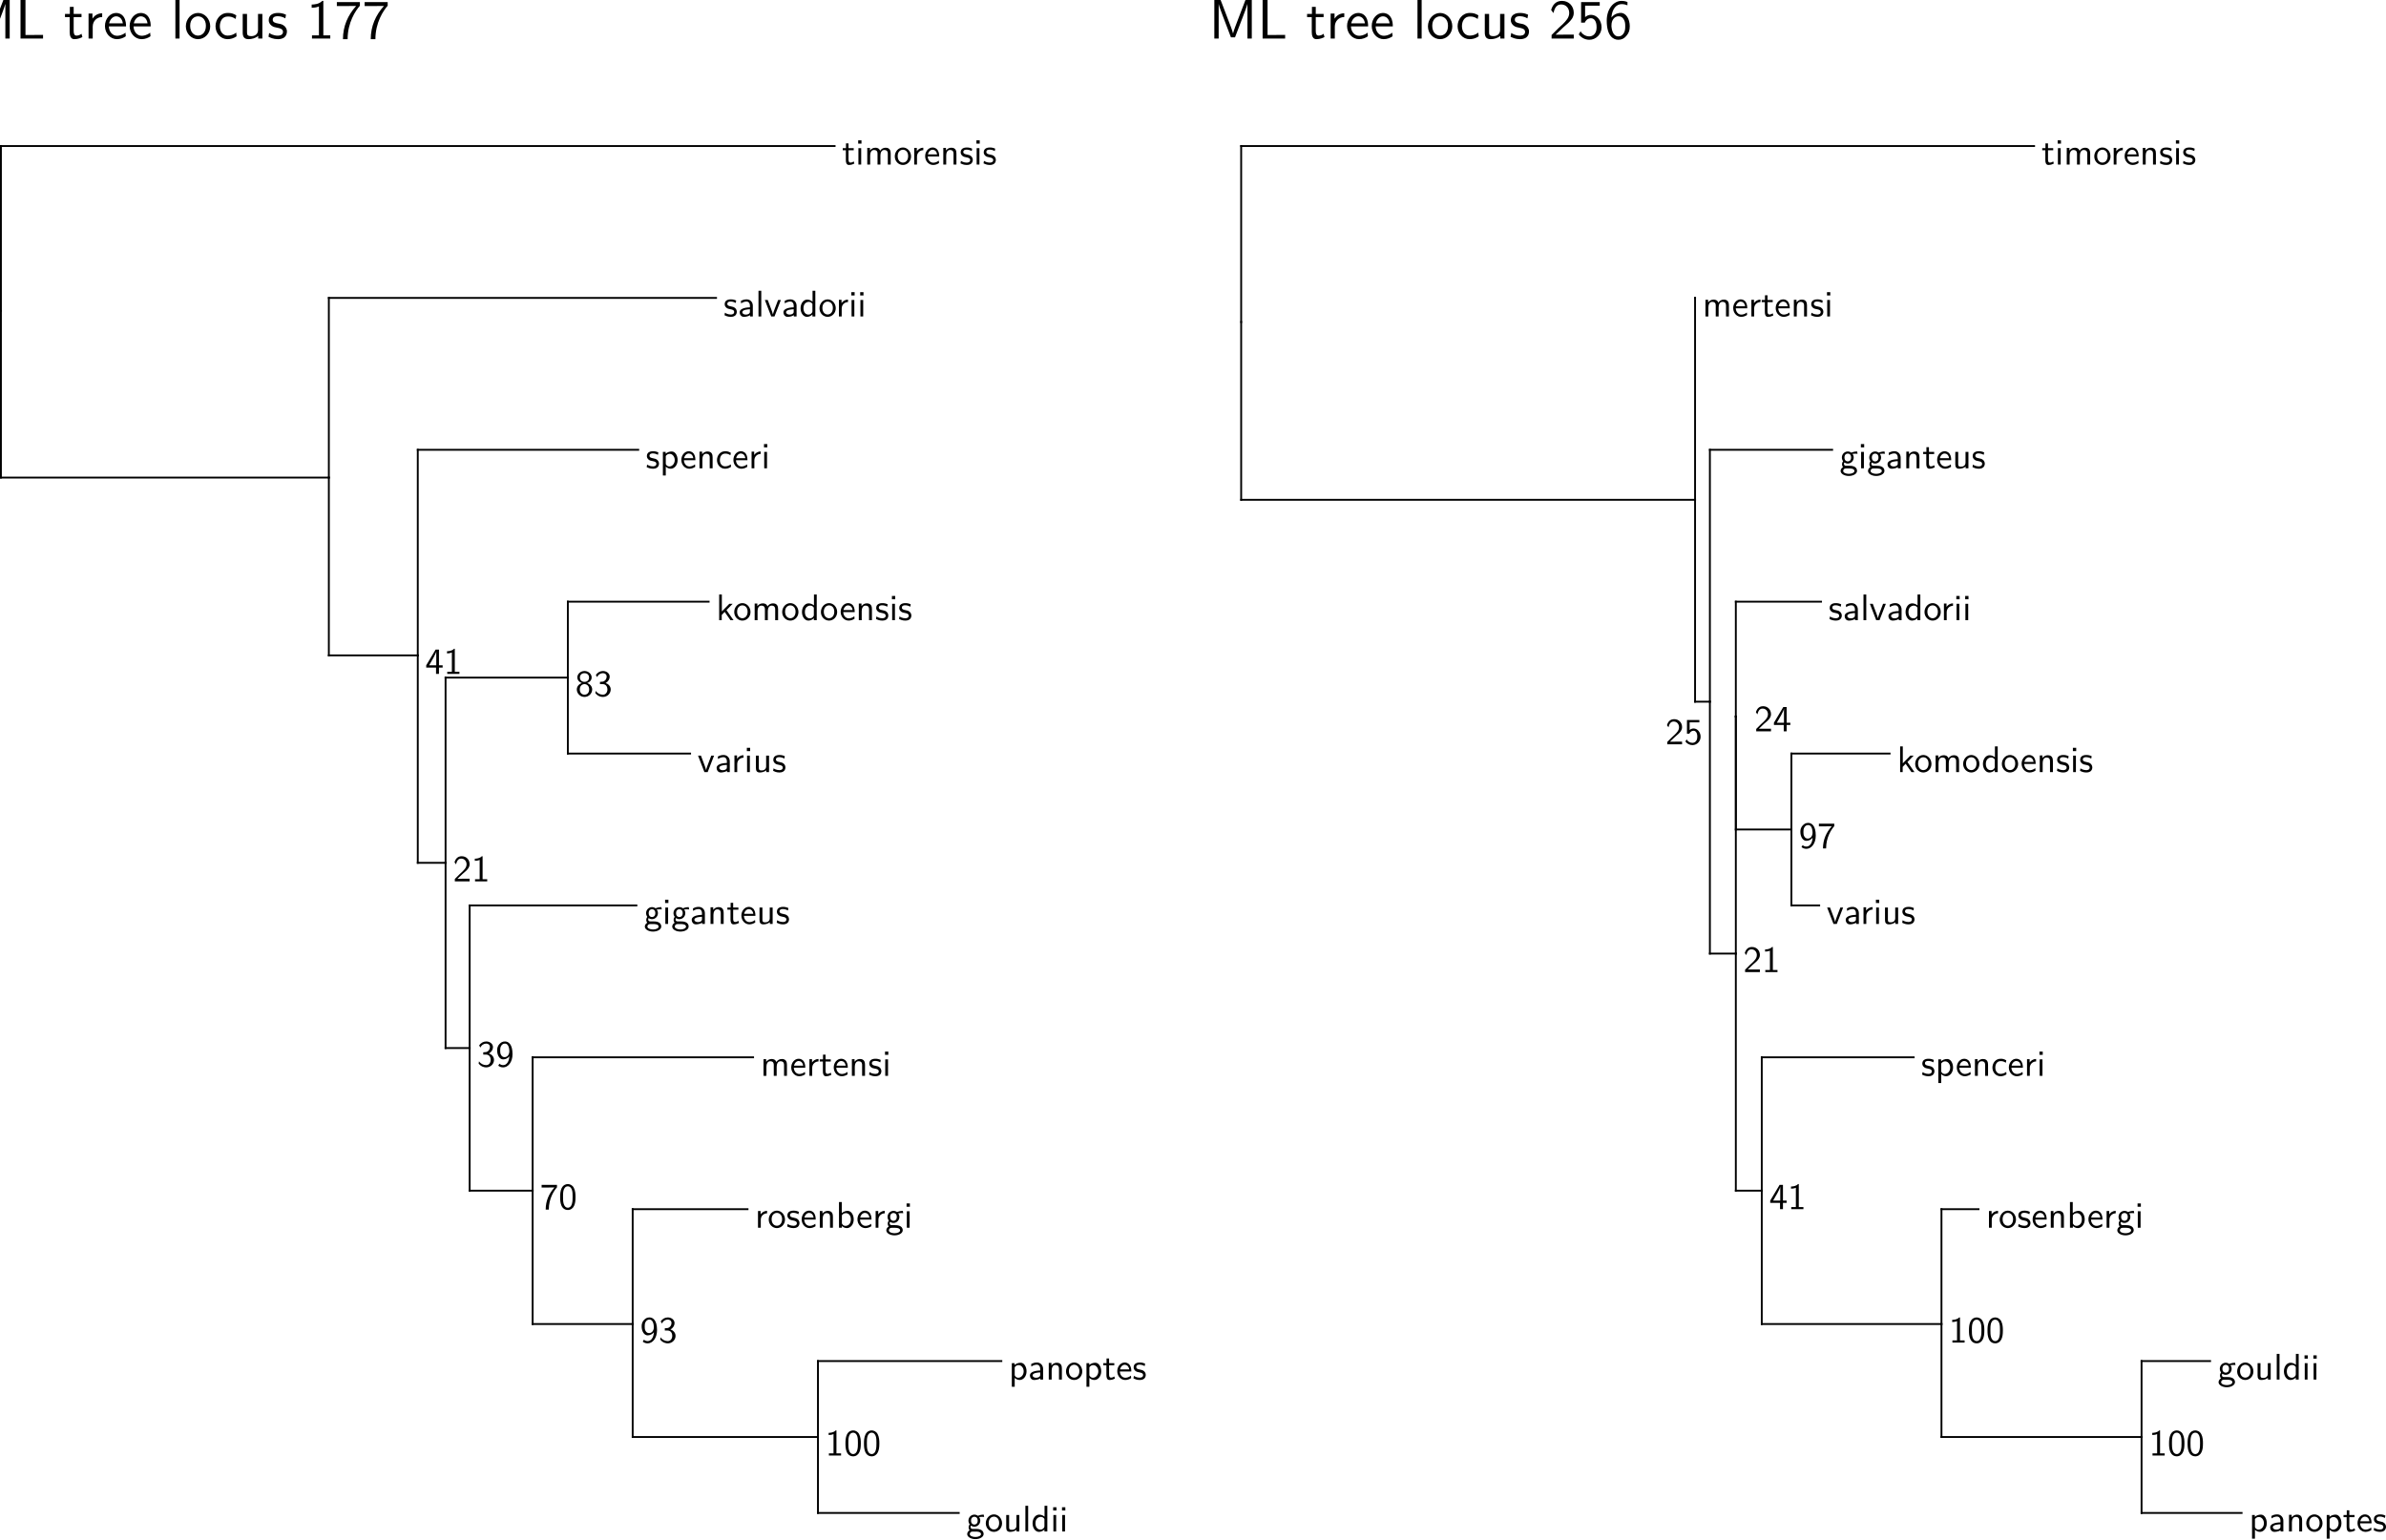
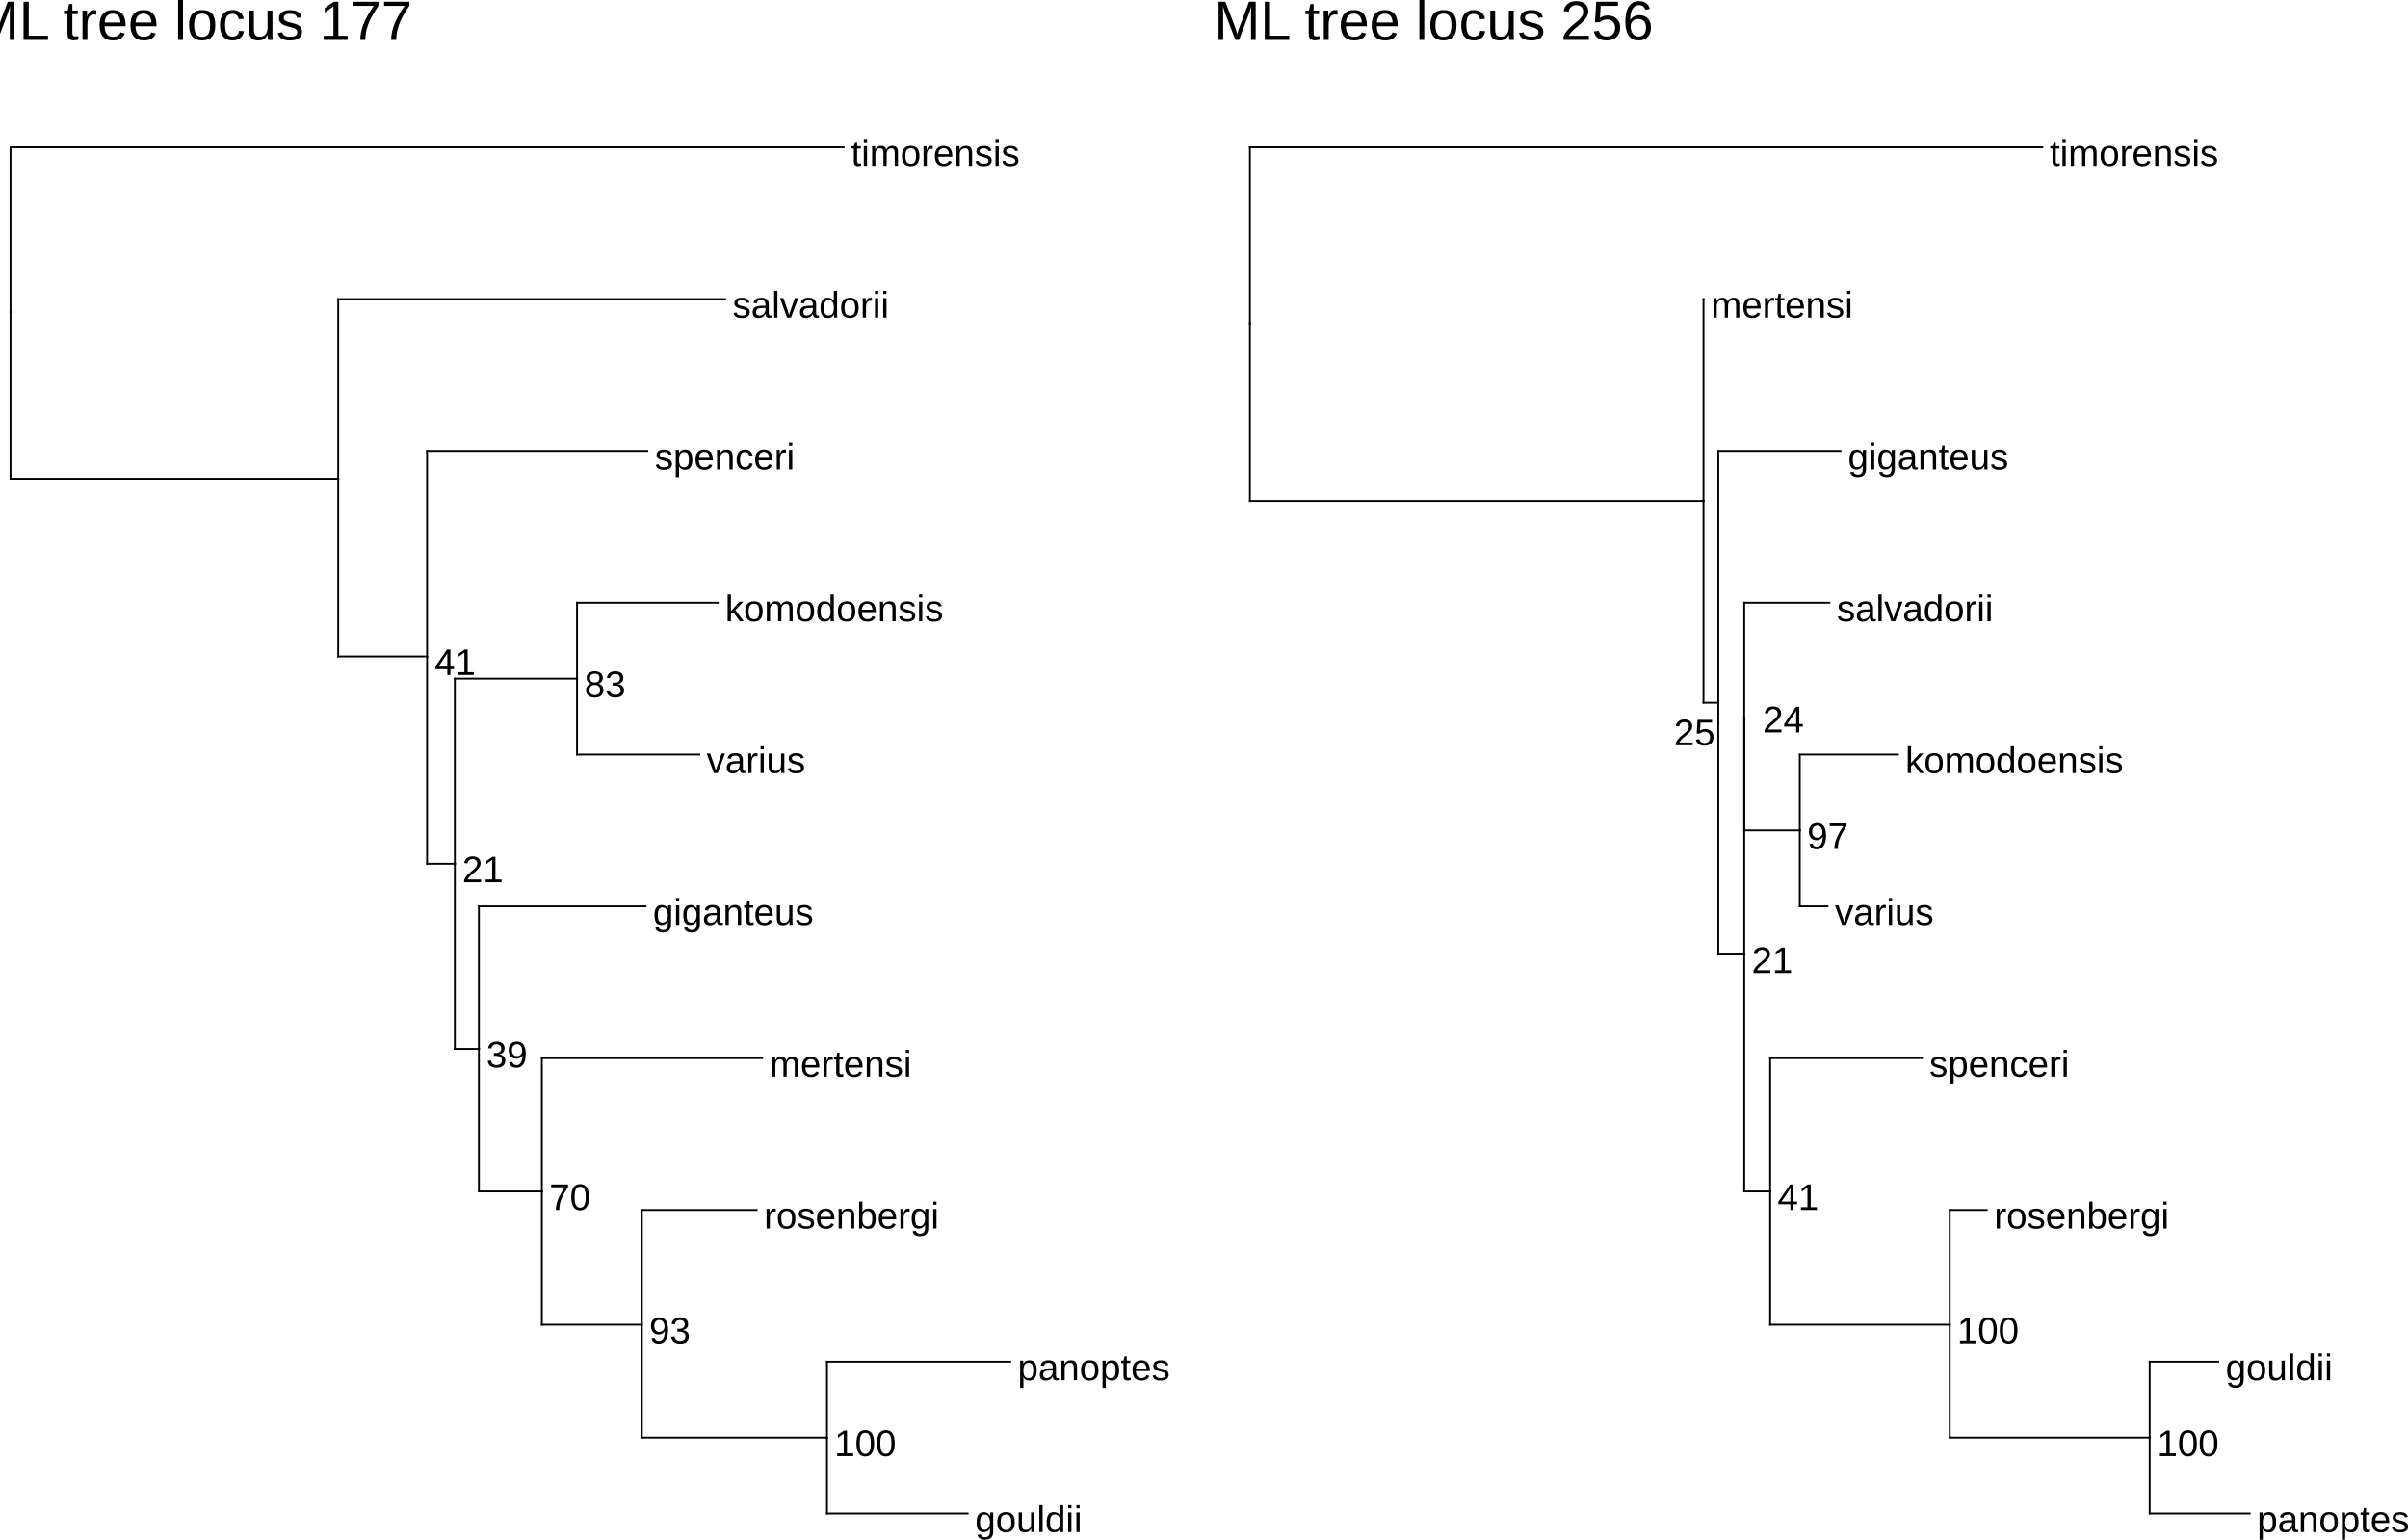
- <svg xmlns="http://www.w3.org/2000/svg" height="830.967" version="1.1" viewBox="0 0 1287.88 830.967" width="1287.88" x="0px" y="0px" id="svg97">
+ <svg xmlns="http://www.w3.org/2000/svg" height="831.799" version="1.1" viewBox="0 0 1300.641 831.799" width="1300.641" x="0px" y="0px" id="svg97">
  <defs id="defs4">
    <clipPath id="clip-1277530112">
      <rect height="938" width="1680" x="0" y="0" id="rect1" />
    </clipPath>
    <clipPath id="clip-1322618880">
      <rect height="938" width="840" x="0" y="0" id="rect2" />
    </clipPath>
    <clipPath id="clip1503904977">
      <path d="M 2,0 V 15 936 H 838 V 15 0 H 68 V 15 H 6 V 0 Z" id="path2" />
    </clipPath>
    <clipPath id="clip1900703744">
      <rect height="938" width="840" x="-8" y="0" id="rect3" />
    </clipPath>
    <clipPath id="clip1119657984">
      <rect height="916" width="830" x="275" y="380" id="rect4" />
    </clipPath>
    <clipPath id="clip1172596387">
      <path d="M 2,0 V 15 936 H 838 V 15 0 H 68 V 15 H 6 V 0 Z" id="path4" />
    </clipPath>
  </defs>
-   <g clip-path="url(#clip-1277530112)" id="g5" transform="translate(-320.0602,-27.15292)" />
-   <g clip-path="url(#clip-1322618880)" transform="translate(519.9398,-27.15292)" id="g6" />
-   <g clip-path="url(#clip1503904977)" transform="translate(519.9398,-27.15292)" id="g7" />
-   <g clip-path="url(#clip1900703744)" transform="translate(527.9398,-27.15292)" id="g8" />
-   <g clip-path="url(#clip1119657984)" transform="translate(249.9398,-390.1529)" id="g51">
+   <g clip-path="url(#clip-1277530112)" id="g5" transform="translate(-314.8821,-26.41042)" />
+   <g clip-path="url(#clip-1322618880)" transform="translate(525.1179,-26.41042)" id="g6" />
+   <g clip-path="url(#clip1503904977)" transform="translate(525.1179,-26.41042)" id="g7" />
+   <g clip-path="url(#clip1900703744)" transform="translate(533.1179,-26.41042)" id="g8" />
+   <g clip-path="url(#clip1119657984)" transform="translate(255.1179,-389.4104)" id="g51">
    <line style="fill:none;stroke:#000000;stroke-linecap:square;stroke-miterlimit:10" x1="420" x2="420" y1="564" y2="469" id="line8" />
    <line style="fill:none;stroke:#000000;stroke-linecap:square;stroke-miterlimit:10" x1="420" x2="848" y1="469" y2="469" id="line9" />
-     <text style="font-size:20px;font-family:'Latin Modern Sans';fill:#000000;stroke:none;-inkscape-font-specification:'Latin Modern Sans';font-weight:normal;font-style:normal;font-stretch:normal;font-variant:normal" x="852" y="479" id="text9">timorensis</text>
+     <text style="font-style:normal;font-variant:normal;font-weight:normal;font-stretch:normal;font-size:20px;font-family:Arial;-inkscape-font-specification:Arial;fill:#000000;stroke:none" x="852" y="479" id="text9">timorensis</text>
    <line style="fill:none;stroke:#000000;stroke-linecap:square;stroke-miterlimit:10" x1="420" x2="420" y1="564" y2="660" id="line10" />
    <line style="fill:none;stroke:#000000;stroke-linecap:square;stroke-miterlimit:10" x1="420" x2="665" y1="660" y2="660" id="line11" />
    <line style="fill:none;stroke:#000000;stroke-linecap:square;stroke-miterlimit:10" x1="665" x2="665" y1="660" y2="551" id="line12" />
    <line style="fill:none;stroke:#000000;stroke-linecap:square;stroke-miterlimit:10" x1="665" x2="665" y1="551" y2="551" id="line13" />
-     <text style="font-size:20px;font-family:'Latin Modern Sans';fill:#000000;stroke:none;-inkscape-font-specification:'Latin Modern Sans';font-weight:normal;font-style:normal;font-stretch:normal;font-variant:normal" x="669" y="561" id="text13">mertensi</text>
+     <text style="font-style:normal;font-variant:normal;font-weight:normal;font-stretch:normal;font-size:20px;font-family:Arial;-inkscape-font-specification:Arial;fill:#000000;stroke:none" x="669" y="561" id="text13">mertensi</text>
    <line style="fill:none;stroke:#000000;stroke-linecap:square;stroke-miterlimit:10" x1="665" x2="665" y1="660" y2="769" id="line14" />
    <line style="fill:none;stroke:#000000;stroke-linecap:square;stroke-miterlimit:10" x1="665" x2="673" y1="769" y2="769" id="line15" />
    <line style="fill:none;stroke:#000000;stroke-linecap:square;stroke-miterlimit:10" x1="673" x2="673" y1="769" y2="633" id="line16" />
    <line style="fill:none;stroke:#000000;stroke-linecap:square;stroke-miterlimit:10" x1="673" x2="739" y1="633" y2="633" id="line17" />
-     <text style="font-size:20px;font-family:'Latin Modern Sans';fill:#000000;stroke:none;-inkscape-font-specification:'Latin Modern Sans';font-weight:normal;font-style:normal;font-stretch:normal;font-variant:normal" x="743" y="643" id="text17">giganteus</text>
+     <text style="font-style:normal;font-variant:normal;font-weight:normal;font-stretch:normal;font-size:20px;font-family:Arial;-inkscape-font-specification:Arial;fill:#000000;stroke:none" x="743" y="643" id="text17">giganteus</text>
    <line style="fill:none;stroke:#000000;stroke-linecap:square;stroke-miterlimit:10" x1="673" x2="673" y1="769" y2="905" id="line18" />
    <line style="fill:none;stroke:#000000;stroke-linecap:square;stroke-miterlimit:10" x1="673" x2="687" y1="905" y2="905" id="line19" />
    <line style="fill:none;stroke:#000000;stroke-linecap:square;stroke-miterlimit:10" x1="687" x2="687" y1="905" y2="777" id="line20" />
    <line style="fill:none;stroke:#000000;stroke-linecap:square;stroke-miterlimit:10" x1="687" x2="687" y1="777" y2="777" id="line21" />
    <line style="fill:none;stroke:#000000;stroke-linecap:square;stroke-miterlimit:10" x1="687" x2="687" y1="777" y2="715" id="line22" />
    <line style="fill:none;stroke:#000000;stroke-linecap:square;stroke-miterlimit:10" x1="687" x2="733" y1="715" y2="715" id="line23" />
-     <text style="font-size:20px;font-family:'Latin Modern Sans';fill:#000000;stroke:none;-inkscape-font-specification:'Latin Modern Sans';font-weight:normal;font-style:normal;font-stretch:normal;font-variant:normal" x="737" y="725" id="text23">salvadorii</text>
+     <text style="font-style:normal;font-variant:normal;font-weight:normal;font-stretch:normal;font-size:20px;font-family:Arial;-inkscape-font-specification:Arial;fill:#000000;stroke:none" x="737" y="725" id="text23">salvadorii</text>
    <line style="fill:none;stroke:#000000;stroke-linecap:square;stroke-miterlimit:10" x1="687" x2="687" y1="777" y2="838" id="line24" />
    <line style="fill:none;stroke:#000000;stroke-linecap:square;stroke-miterlimit:10" x1="687" x2="717" y1="838" y2="838" id="line25" />
    <line style="fill:none;stroke:#000000;stroke-linecap:square;stroke-miterlimit:10" x1="717" x2="717" y1="838" y2="797" id="line26" />
    <line style="fill:none;stroke:#000000;stroke-linecap:square;stroke-miterlimit:10" x1="717" x2="770" y1="797" y2="797" id="line27" />
-     <text style="font-size:20px;font-family:'Latin Modern Sans';fill:#000000;stroke:none;-inkscape-font-specification:'Latin Modern Sans';font-weight:normal;font-style:normal;font-stretch:normal;font-variant:normal" x="774" y="807" id="text27">komodoensis</text>
+     <text style="font-style:normal;font-variant:normal;font-weight:normal;font-stretch:normal;font-size:20px;font-family:Arial;-inkscape-font-specification:Arial;fill:#000000;stroke:none" x="774" y="807" id="text27">komodoensis</text>
    <line style="fill:none;stroke:#000000;stroke-linecap:square;stroke-miterlimit:10" x1="717" x2="717" y1="838" y2="879" id="line28" />
    <line style="fill:none;stroke:#000000;stroke-linecap:square;stroke-miterlimit:10" x1="717" x2="732" y1="879" y2="879" id="line29" />
-     <text style="font-size:20px;font-family:'Latin Modern Sans';fill:#000000;stroke:none;-inkscape-font-specification:'Latin Modern Sans';font-weight:normal;font-style:normal;font-stretch:normal;font-variant:normal" x="736" y="889" id="text29">varius</text>
-     <text style="font-size:20px;font-family:'Latin Modern Sans';fill:#000000;stroke:none;-inkscape-font-specification:'Latin Modern Sans';font-weight:normal;font-style:normal;font-stretch:normal;font-variant:normal" x="721" y="848" id="text30">97</text>
-     <text style="font-size:20px;font-family:'Latin Modern Sans';fill:#000000;stroke:none;-inkscape-font-specification:'Latin Modern Sans';font-weight:normal;font-style:normal;font-stretch:normal;font-variant:normal" x="697" y="785" id="text31">24</text>
+     <text style="font-style:normal;font-variant:normal;font-weight:normal;font-stretch:normal;font-size:20px;font-family:Arial;-inkscape-font-specification:Arial;fill:#000000;stroke:none" x="736" y="889" id="text29">varius</text>
+     <text style="font-style:normal;font-variant:normal;font-weight:normal;font-stretch:normal;font-size:20px;font-family:Arial;-inkscape-font-specification:Arial;fill:#000000;stroke:none" x="721" y="848" id="text30">97</text>
+     <text style="font-style:normal;font-variant:normal;font-weight:normal;font-stretch:normal;font-size:20px;font-family:Arial;-inkscape-font-specification:Arial;fill:#000000;stroke:none" x="697" y="785" id="text31">24</text>
    <line style="fill:none;stroke:#000000;stroke-linecap:square;stroke-miterlimit:10" x1="687" x2="687" y1="905" y2="1033" id="line31" />
    <line style="fill:none;stroke:#000000;stroke-linecap:square;stroke-miterlimit:10" x1="687" x2="701" y1="1033" y2="1033" id="line32" />
    <line style="fill:none;stroke:#000000;stroke-linecap:square;stroke-miterlimit:10" x1="701" x2="701" y1="1033" y2="961" id="line33" />
    <line style="fill:none;stroke:#000000;stroke-linecap:square;stroke-miterlimit:10" x1="701" x2="783" y1="961" y2="961" id="line34" />
-     <text style="font-size:20px;font-family:'Latin Modern Sans';fill:#000000;stroke:none;-inkscape-font-specification:'Latin Modern Sans';font-weight:normal;font-style:normal;font-stretch:normal;font-variant:normal" x="787" y="971" id="text34">spenceri</text>
+     <text style="font-style:normal;font-variant:normal;font-weight:normal;font-stretch:normal;font-size:20px;font-family:Arial;-inkscape-font-specification:Arial;fill:#000000;stroke:none" x="787" y="971" id="text34">spenceri</text>
    <line style="fill:none;stroke:#000000;stroke-linecap:square;stroke-miterlimit:10" x1="701" x2="701" y1="1033" y2="1105" id="line35" />
    <line style="fill:none;stroke:#000000;stroke-linecap:square;stroke-miterlimit:10" x1="701" x2="798" y1="1105" y2="1105" id="line36" />
    <line style="fill:none;stroke:#000000;stroke-linecap:square;stroke-miterlimit:10" x1="798" x2="798" y1="1105" y2="1043" id="line37" />
    <line style="fill:none;stroke:#000000;stroke-linecap:square;stroke-miterlimit:10" x1="798" x2="818" y1="1043" y2="1043" id="line38" />
-     <text style="font-size:20px;font-family:'Latin Modern Sans';fill:#000000;stroke:none;-inkscape-font-specification:'Latin Modern Sans';font-weight:normal;font-style:normal;font-stretch:normal;font-variant:normal" x="822" y="1053" id="text38">rosenbergi</text>
+     <text style="font-style:normal;font-variant:normal;font-weight:normal;font-stretch:normal;font-size:20px;font-family:Arial;-inkscape-font-specification:Arial;fill:#000000;stroke:none" x="822" y="1053" id="text38">rosenbergi</text>
    <line style="fill:none;stroke:#000000;stroke-linecap:square;stroke-miterlimit:10" x1="798" x2="798" y1="1105" y2="1166" id="line39" />
    <line style="fill:none;stroke:#000000;stroke-linecap:square;stroke-miterlimit:10" x1="798" x2="906" y1="1166" y2="1166" id="line40" />
    <line style="fill:none;stroke:#000000;stroke-linecap:square;stroke-miterlimit:10" x1="906" x2="906" y1="1166" y2="1125" id="line41" />
    <line style="fill:none;stroke:#000000;stroke-linecap:square;stroke-miterlimit:10" x1="906" x2="943" y1="1125" y2="1125" id="line42" />
-     <text style="font-size:20px;font-family:'Latin Modern Sans';fill:#000000;stroke:none;-inkscape-font-specification:'Latin Modern Sans';font-weight:normal;font-style:normal;font-stretch:normal;font-variant:normal" x="947" y="1135" id="text42">gouldii</text>
+     <text style="font-style:normal;font-variant:normal;font-weight:normal;font-stretch:normal;font-size:20px;font-family:Arial;-inkscape-font-specification:Arial;fill:#000000;stroke:none" x="947" y="1135" id="text42">gouldii</text>
    <line style="fill:none;stroke:#000000;stroke-linecap:square;stroke-miterlimit:10" x1="906" x2="906" y1="1166" y2="1207" id="line43" />
    <line style="fill:none;stroke:#000000;stroke-linecap:square;stroke-miterlimit:10" x1="906" x2="960" y1="1207" y2="1207" id="line44" />
-     <text style="font-size:20px;font-family:'Latin Modern Sans';fill:#000000;stroke:none;-inkscape-font-specification:'Latin Modern Sans';font-weight:normal;font-style:normal;font-stretch:normal;font-variant:normal" x="964" y="1217" id="text44">panoptes</text>
-     <text style="font-size:20px;font-family:'Latin Modern Sans';fill:#000000;stroke:none;-inkscape-font-specification:'Latin Modern Sans';font-weight:normal;font-style:normal;font-stretch:normal;font-variant:normal" x="910" y="1176" id="text45">100</text>
-     <text style="font-size:20px;font-family:'Latin Modern Sans';fill:#000000;stroke:none;-inkscape-font-specification:'Latin Modern Sans';font-weight:normal;font-style:normal;font-stretch:normal;font-variant:normal" x="802" y="1115" id="text46">100</text>
-     <text style="font-size:20px;font-family:'Latin Modern Sans';fill:#000000;stroke:none;-inkscape-font-specification:'Latin Modern Sans';font-weight:normal;font-style:normal;font-stretch:normal;font-variant:normal" x="705" y="1043" id="text47">41</text>
-     <text style="font-size:20px;font-family:'Latin Modern Sans';fill:#000000;stroke:none;-inkscape-font-specification:'Latin Modern Sans';font-weight:normal;font-style:normal;font-stretch:normal;font-variant:normal" x="691" y="915" id="text48">21</text>
-     <text style="font-size:20px;font-family:'Latin Modern Sans';fill:#000000;stroke:none;-inkscape-font-specification:'Latin Modern Sans';font-weight:normal;font-style:normal;font-stretch:normal;font-variant:normal" x="649" y="792" id="text49">25</text>
+     <text style="font-style:normal;font-variant:normal;font-weight:normal;font-stretch:normal;font-size:20px;font-family:Arial;-inkscape-font-specification:Arial;fill:#000000;stroke:none" x="964" y="1217" id="text44">panoptes</text>
+     <text style="font-style:normal;font-variant:normal;font-weight:normal;font-stretch:normal;font-size:20px;font-family:Arial;-inkscape-font-specification:Arial;fill:#000000;stroke:none" x="910" y="1176" id="text45">100</text>
+     <text style="font-style:normal;font-variant:normal;font-weight:normal;font-stretch:normal;font-size:20px;font-family:Arial;-inkscape-font-specification:Arial;fill:#000000;stroke:none" x="802" y="1115" id="text46">100</text>
+     <text style="font-style:normal;font-variant:normal;font-weight:normal;font-stretch:normal;font-size:20px;font-family:Arial;-inkscape-font-specification:Arial;fill:#000000;stroke:none" x="705" y="1043" id="text47">41</text>
+     <text style="font-style:normal;font-variant:normal;font-weight:normal;font-stretch:normal;font-size:20px;font-family:Arial;-inkscape-font-specification:Arial;fill:#000000;stroke:none" x="691" y="915" id="text48">21</text>
+     <text style="font-style:normal;font-variant:normal;font-weight:normal;font-stretch:normal;font-size:20px;font-family:Arial;-inkscape-font-specification:Arial;fill:#000000;stroke:none" x="649" y="792" id="text49">25</text>
  </g>
-   <g clip-path="url(#clip-1322618880)" id="g52" transform="translate(-320.0602,-27.15292)" />
-   <g clip-path="url(#clip1172596387)" id="g53" transform="translate(-320.0602,-27.15292)" />
-   <g clip-path="url(#clip1119657984)" transform="translate(-419.5,-390.1529)" id="g97">
+   <g clip-path="url(#clip-1322618880)" id="g52" transform="translate(-314.8821,-26.41042)" />
+   <g clip-path="url(#clip1172596387)" id="g53" transform="translate(-314.8821,-26.41042)" />
+   <g clip-path="url(#clip1119657984)" transform="translate(-414.3218,-389.4104)" id="g97">
    <line style="fill:none;stroke:#000000;stroke-linecap:square;stroke-miterlimit:10" x1="420" x2="420" y1="558" y2="469" id="line54" />
    <line style="fill:none;stroke:#000000;stroke-linecap:square;stroke-miterlimit:10" x1="420" x2="870" y1="469" y2="469" id="line55" />
-     <text style="font-size:20px;font-family:'Latin Modern Sans';fill:#000000;stroke:none;-inkscape-font-specification:'Latin Modern Sans';font-weight:normal;font-style:normal;font-stretch:normal;font-variant:normal" x="874" y="479" id="text55">
-       <tspan style="font-style:normal;font-variant:normal;font-weight:normal;font-stretch:normal;font-family:'Latin Modern Sans';-inkscape-font-specification:'Latin Modern Sans'" id="tspan1">timorensis</tspan>
+     <text style="font-style:normal;font-variant:normal;font-weight:normal;font-stretch:normal;font-size:20px;font-family:Arial;-inkscape-font-specification:Arial;fill:#000000;stroke:none" x="874" y="479" id="text55">
+       <tspan style="font-style:normal;font-variant:normal;font-weight:normal;font-stretch:normal;font-family:Arial;-inkscape-font-specification:Arial" id="tspan1">timorensis</tspan>
    </text>
    <line style="fill:none;stroke:#000000;stroke-linecap:square;stroke-miterlimit:10" x1="420" x2="420" y1="558" y2="648" id="line56" />
    <line style="fill:none;stroke:#000000;stroke-linecap:square;stroke-miterlimit:10" x1="420" x2="597" y1="648" y2="648" id="line57" />
    <line style="fill:none;stroke:#000000;stroke-linecap:square;stroke-miterlimit:10" x1="597" x2="597" y1="648" y2="551" id="line58" />
    <line style="fill:none;stroke:#000000;stroke-linecap:square;stroke-miterlimit:10" x1="597" x2="806" y1="551" y2="551" id="line59" />
-     <text style="font-size:20px;font-family:'Latin Modern Sans';fill:#000000;stroke:none;-inkscape-font-specification:'Latin Modern Sans';font-weight:normal;font-style:normal;font-stretch:normal;font-variant:normal" x="810" y="561" id="text59">
-       <tspan style="font-style:normal;font-variant:normal;font-weight:normal;font-stretch:normal;font-family:'Latin Modern Sans';-inkscape-font-specification:'Latin Modern Sans'" id="tspan2">salvadorii</tspan>
+     <text style="font-style:normal;font-variant:normal;font-weight:normal;font-stretch:normal;font-size:20px;font-family:Arial;-inkscape-font-specification:Arial;fill:#000000;stroke:none" x="810" y="561" id="text59">
+       <tspan style="font-style:normal;font-variant:normal;font-weight:normal;font-stretch:normal;font-family:Arial;-inkscape-font-specification:Arial" id="tspan2">salvadorii</tspan>
    </text>
    <line style="fill:none;stroke:#000000;stroke-linecap:square;stroke-miterlimit:10" x1="597" x2="597" y1="648" y2="744" id="line60" />
    <line style="fill:none;stroke:#000000;stroke-linecap:square;stroke-miterlimit:10" x1="597" x2="645" y1="744" y2="744" id="line61" />
    <line style="fill:none;stroke:#000000;stroke-linecap:square;stroke-miterlimit:10" x1="645" x2="645" y1="744" y2="633" id="line62" />
    <line style="fill:none;stroke:#000000;stroke-linecap:square;stroke-miterlimit:10" x1="645" x2="764" y1="633" y2="633" id="line63" />
-     <text style="font-size:20px;font-family:'Latin Modern Sans';fill:#000000;stroke:none;-inkscape-font-specification:'Latin Modern Sans';font-weight:normal;font-style:normal;font-stretch:normal;font-variant:normal" x="768" y="643" id="text63">spenceri</text>
+     <text style="font-style:normal;font-variant:normal;font-weight:normal;font-stretch:normal;font-size:20px;font-family:Arial;-inkscape-font-specification:Arial;fill:#000000;stroke:none" x="768" y="643" id="text63">spenceri</text>
    <line style="fill:none;stroke:#000000;stroke-linecap:square;stroke-miterlimit:10" x1="645" x2="645" y1="744" y2="856" id="line64" />
    <line style="fill:none;stroke:#000000;stroke-linecap:square;stroke-miterlimit:10" x1="645" x2="660" y1="856" y2="856" id="line65" />
    <line style="fill:none;stroke:#000000;stroke-linecap:square;stroke-miterlimit:10" x1="660" x2="660" y1="856" y2="756" id="line66" />
    <line style="fill:none;stroke:#000000;stroke-linecap:square;stroke-miterlimit:10" x1="660" x2="726" y1="756" y2="756" id="line67" />
    <line style="fill:none;stroke:#000000;stroke-linecap:square;stroke-miterlimit:10" x1="726" x2="726" y1="756" y2="715" id="line68" />
    <line style="fill:none;stroke:#000000;stroke-linecap:square;stroke-miterlimit:10" x1="726" x2="802" y1="715" y2="715" id="line69" />
-     <text style="font-size:20px;font-family:'Latin Modern Sans';fill:#000000;stroke:none;-inkscape-font-specification:'Latin Modern Sans';font-weight:normal;font-style:normal;font-stretch:normal;font-variant:normal" x="806" y="725" id="text69">komodoensis</text>
+     <text style="font-style:normal;font-variant:normal;font-weight:normal;font-stretch:normal;font-size:20px;font-family:Arial;-inkscape-font-specification:Arial;fill:#000000;stroke:none" x="806" y="725" id="text69">komodoensis</text>
    <line style="fill:none;stroke:#000000;stroke-linecap:square;stroke-miterlimit:10" x1="726" x2="726" y1="756" y2="797" id="line70" />
    <line style="fill:none;stroke:#000000;stroke-linecap:square;stroke-miterlimit:10" x1="726" x2="792" y1="797" y2="797" id="line71" />
-     <text style="font-size:20px;font-family:'Latin Modern Sans';fill:#000000;stroke:none;-inkscape-font-specification:'Latin Modern Sans';font-weight:normal;font-style:normal;font-stretch:normal;font-variant:normal" x="796" y="807" id="text71">varius</text>
-     <text style="font-size:20px;font-family:'Latin Modern Sans';fill:#000000;stroke:none;-inkscape-font-specification:'Latin Modern Sans';font-weight:normal;font-style:normal;font-stretch:normal;font-variant:normal" x="730" y="766" id="text72">83</text>
+     <text style="font-style:normal;font-variant:normal;font-weight:normal;font-stretch:normal;font-size:20px;font-family:Arial;-inkscape-font-specification:Arial;fill:#000000;stroke:none" x="796" y="807" id="text71">varius</text>
+     <text style="font-style:normal;font-variant:normal;font-weight:normal;font-stretch:normal;font-size:20px;font-family:Arial;-inkscape-font-specification:Arial;fill:#000000;stroke:none" x="730" y="766" id="text72">83</text>
    <line style="fill:none;stroke:#000000;stroke-linecap:square;stroke-miterlimit:10" x1="660" x2="660" y1="856" y2="956" id="line72" />
    <line style="fill:none;stroke:#000000;stroke-linecap:square;stroke-miterlimit:10" x1="660" x2="673" y1="956" y2="956" id="line73" />
    <line style="fill:none;stroke:#000000;stroke-linecap:square;stroke-miterlimit:10" x1="673" x2="673" y1="956" y2="879" id="line74" />
    <line style="fill:none;stroke:#000000;stroke-linecap:square;stroke-miterlimit:10" x1="673" x2="763" y1="879" y2="879" id="line75" />
-     <text style="font-size:20px;font-family:'Latin Modern Sans';fill:#000000;stroke:none;-inkscape-font-specification:'Latin Modern Sans';font-weight:normal;font-style:normal;font-stretch:normal;font-variant:normal" x="767" y="889" id="text75">giganteus</text>
+     <text style="font-style:normal;font-variant:normal;font-weight:normal;font-stretch:normal;font-size:20px;font-family:Arial;-inkscape-font-specification:Arial;fill:#000000;stroke:none" x="767" y="889" id="text75">giganteus</text>
    <line style="fill:none;stroke:#000000;stroke-linecap:square;stroke-miterlimit:10" x1="673" x2="673" y1="956" y2="1033" id="line76" />
    <line style="fill:none;stroke:#000000;stroke-linecap:square;stroke-miterlimit:10" x1="673" x2="707" y1="1033" y2="1033" id="line77" />
    <line style="fill:none;stroke:#000000;stroke-linecap:square;stroke-miterlimit:10" x1="707" x2="707" y1="1033" y2="961" id="line78" />
    <line style="fill:none;stroke:#000000;stroke-linecap:square;stroke-miterlimit:10" x1="707" x2="826" y1="961" y2="961" id="line79" />
-     <text style="font-size:20px;font-family:'Latin Modern Sans';fill:#000000;stroke:none;-inkscape-font-specification:'Latin Modern Sans';font-weight:normal;font-style:normal;font-stretch:normal;font-variant:normal" x="830" y="971" id="text79">mertensi</text>
+     <text style="font-style:normal;font-variant:normal;font-weight:normal;font-stretch:normal;font-size:20px;font-family:Arial;-inkscape-font-specification:Arial;fill:#000000;stroke:none" x="830" y="971" id="text79">mertensi</text>
    <line style="fill:none;stroke:#000000;stroke-linecap:square;stroke-miterlimit:10" x1="707" x2="707" y1="1033" y2="1105" id="line80" />
    <line style="fill:none;stroke:#000000;stroke-linecap:square;stroke-miterlimit:10" x1="707" x2="761" y1="1105" y2="1105" id="line81" />
    <line style="fill:none;stroke:#000000;stroke-linecap:square;stroke-miterlimit:10" x1="761" x2="761" y1="1105" y2="1043" id="line82" />
    <line style="fill:none;stroke:#000000;stroke-linecap:square;stroke-miterlimit:10" x1="761" x2="823" y1="1043" y2="1043" id="line83" />
-     <text style="font-size:20px;font-family:'Latin Modern Sans';fill:#000000;stroke:none;-inkscape-font-specification:'Latin Modern Sans';font-weight:normal;font-style:normal;font-stretch:normal;font-variant:normal" x="827" y="1053" id="text83">rosenbergi</text>
+     <text style="font-style:normal;font-variant:normal;font-weight:normal;font-stretch:normal;font-size:20px;font-family:Arial;-inkscape-font-specification:Arial;fill:#000000;stroke:none" x="827" y="1053" id="text83">rosenbergi</text>
    <line style="fill:none;stroke:#000000;stroke-linecap:square;stroke-miterlimit:10" x1="761" x2="761" y1="1105" y2="1166" id="line84" />
    <line style="fill:none;stroke:#000000;stroke-linecap:square;stroke-miterlimit:10" x1="761" x2="861" y1="1166" y2="1166" id="line85" />
    <line style="fill:none;stroke:#000000;stroke-linecap:square;stroke-miterlimit:10" x1="861" x2="861" y1="1166" y2="1125" id="line86" />
    <line style="fill:none;stroke:#000000;stroke-linecap:square;stroke-miterlimit:10" x1="861" x2="960" y1="1125" y2="1125" id="line87" />
-     <text style="font-size:20px;font-family:'Latin Modern Sans';fill:#000000;stroke:none;-inkscape-font-specification:'Latin Modern Sans';font-weight:normal;font-style:normal;font-stretch:normal;font-variant:normal" x="964" y="1135" id="text87">panoptes</text>
+     <text style="font-style:normal;font-variant:normal;font-weight:normal;font-stretch:normal;font-size:20px;font-family:Arial;-inkscape-font-specification:Arial;fill:#000000;stroke:none" x="964" y="1135" id="text87">panoptes</text>
    <line style="fill:none;stroke:#000000;stroke-linecap:square;stroke-miterlimit:10" x1="861" x2="861" y1="1166" y2="1207" id="line88" />
    <line style="fill:none;stroke:#000000;stroke-linecap:square;stroke-miterlimit:10" x1="861" x2="937" y1="1207" y2="1207" id="line89" />
-     <text style="font-size:20px;font-family:'Latin Modern Sans';fill:#000000;stroke:none;-inkscape-font-specification:'Latin Modern Sans';font-weight:normal;font-style:normal;font-stretch:normal;font-variant:normal" x="941" y="1217" id="text89">gouldii</text>
-     <text style="font-size:20px;font-family:'Latin Modern Sans';fill:#000000;stroke:none;-inkscape-font-specification:'Latin Modern Sans';font-weight:normal;font-style:normal;font-stretch:normal;font-variant:normal" x="865" y="1176" id="text90">100</text>
-     <text style="font-size:20px;font-family:'Latin Modern Sans';fill:#000000;stroke:none;-inkscape-font-specification:'Latin Modern Sans';font-weight:normal;font-style:normal;font-stretch:normal;font-variant:normal" x="765" y="1115" id="text91">93</text>
-     <text style="font-size:20px;font-family:'Latin Modern Sans';fill:#000000;stroke:none;-inkscape-font-specification:'Latin Modern Sans';font-weight:normal;font-style:normal;font-stretch:normal;font-variant:normal" x="711" y="1043" id="text92">70</text>
-     <text style="font-size:20px;font-family:'Latin Modern Sans';fill:#000000;stroke:none;-inkscape-font-specification:'Latin Modern Sans';font-weight:normal;font-style:normal;font-stretch:normal;font-variant:normal" x="677" y="966" id="text93">39</text>
-     <text style="font-size:20px;font-family:'Latin Modern Sans';fill:#000000;stroke:none;-inkscape-font-specification:'Latin Modern Sans';font-weight:normal;font-style:normal;font-stretch:normal;font-variant:normal" x="664" y="866" id="text94">21</text>
-     <text style="font-size:20px;font-family:'Latin Modern Sans';fill:#000000;stroke:none;-inkscape-font-specification:'Latin Modern Sans';font-weight:normal;font-style:normal;font-stretch:normal;font-variant:normal" x="649" y="754" id="text95">41</text>
+     <text style="font-style:normal;font-variant:normal;font-weight:normal;font-stretch:normal;font-size:20px;font-family:Arial;-inkscape-font-specification:Arial;fill:#000000;stroke:none" x="941" y="1217" id="text89">gouldii</text>
+     <text style="font-style:normal;font-variant:normal;font-weight:normal;font-stretch:normal;font-size:20px;font-family:Arial;-inkscape-font-specification:Arial;fill:#000000;stroke:none" x="865" y="1176" id="text90">100</text>
+     <text style="font-style:normal;font-variant:normal;font-weight:normal;font-stretch:normal;font-size:20px;font-family:Arial;-inkscape-font-specification:Arial;fill:#000000;stroke:none" x="765" y="1115" id="text91">93</text>
+     <text style="font-style:normal;font-variant:normal;font-weight:normal;font-stretch:normal;font-size:20px;font-family:Arial;-inkscape-font-specification:Arial;fill:#000000;stroke:none" x="711" y="1043" id="text92">70</text>
+     <text style="font-style:normal;font-variant:normal;font-weight:normal;font-stretch:normal;font-size:20px;font-family:Arial;-inkscape-font-specification:Arial;fill:#000000;stroke:none" x="677" y="966" id="text93">39</text>
+     <text style="font-style:normal;font-variant:normal;font-weight:normal;font-stretch:normal;font-size:20px;font-family:Arial;-inkscape-font-specification:Arial;fill:#000000;stroke:none" x="664" y="866" id="text94">21</text>
+     <text style="font-style:normal;font-variant:normal;font-weight:normal;font-stretch:normal;font-size:20px;font-family:Arial;-inkscape-font-specification:Arial;fill:#000000;stroke:none" x="649" y="754" id="text95">41</text>
  </g>
-   <text xml:space="preserve" style="font-size:30px;line-height:1.2;font-family:'Latin Modern Sans';-inkscape-font-specification:'Latin Modern Sans';text-align:center;text-anchor:middle;fill:none;stroke:#848484;stroke-width:1.89" x="111.27" y="20.82" id="text97">
-     <tspan id="tspan97" x="111.27" y="20.82" style="font-size:30px;fill:#000000;fill-opacity:1;stroke:none">ML tree locus 177</tspan>
+   <text xml:space="preserve" style="font-style:normal;font-variant:normal;font-weight:normal;font-stretch:normal;font-size:30px;line-height:1.2;font-family:Arial;-inkscape-font-specification:Arial;text-align:center;text-anchor:middle;fill:none;stroke:#848484;stroke-width:1.89" x="116.448" y="21.562" id="text97">
+     <tspan id="tspan97" x="116.448" y="21.562" style="font-style:normal;font-variant:normal;font-weight:normal;font-stretch:normal;font-size:30px;font-family:Arial;-inkscape-font-specification:Arial;fill:#000000;fill-opacity:1;stroke:none">ML tree locus 177</tspan>
  </text>
-   <text xml:space="preserve" style="font-size:30px;line-height:1.2;font-family:'Latin Modern Sans';-inkscape-font-specification:'Latin Modern Sans';text-align:center;text-anchor:middle;fill:none;stroke:#848484;stroke-width:1.89" x="781.709" y="20.82" id="text97-3">
-     <tspan id="tspan97-6" x="781.709" y="20.82" style="font-size:30px;fill:#000000;fill-opacity:1;stroke:none">ML tree locus 256</tspan>
+   <text xml:space="preserve" style="font-style:normal;font-variant:normal;font-weight:normal;font-stretch:normal;font-size:30px;line-height:1.2;font-family:Arial;-inkscape-font-specification:Arial;text-align:center;text-anchor:middle;fill:none;stroke:#848484;stroke-width:1.89" x="786.888" y="21.562" id="text97-3">
+     <tspan id="tspan97-6" x="786.888" y="21.562" style="font-style:normal;font-variant:normal;font-weight:normal;font-stretch:normal;font-size:30px;font-family:Arial;-inkscape-font-specification:Arial;fill:#000000;fill-opacity:1;stroke:none">ML tree locus 256</tspan>
  </text>
</svg>
